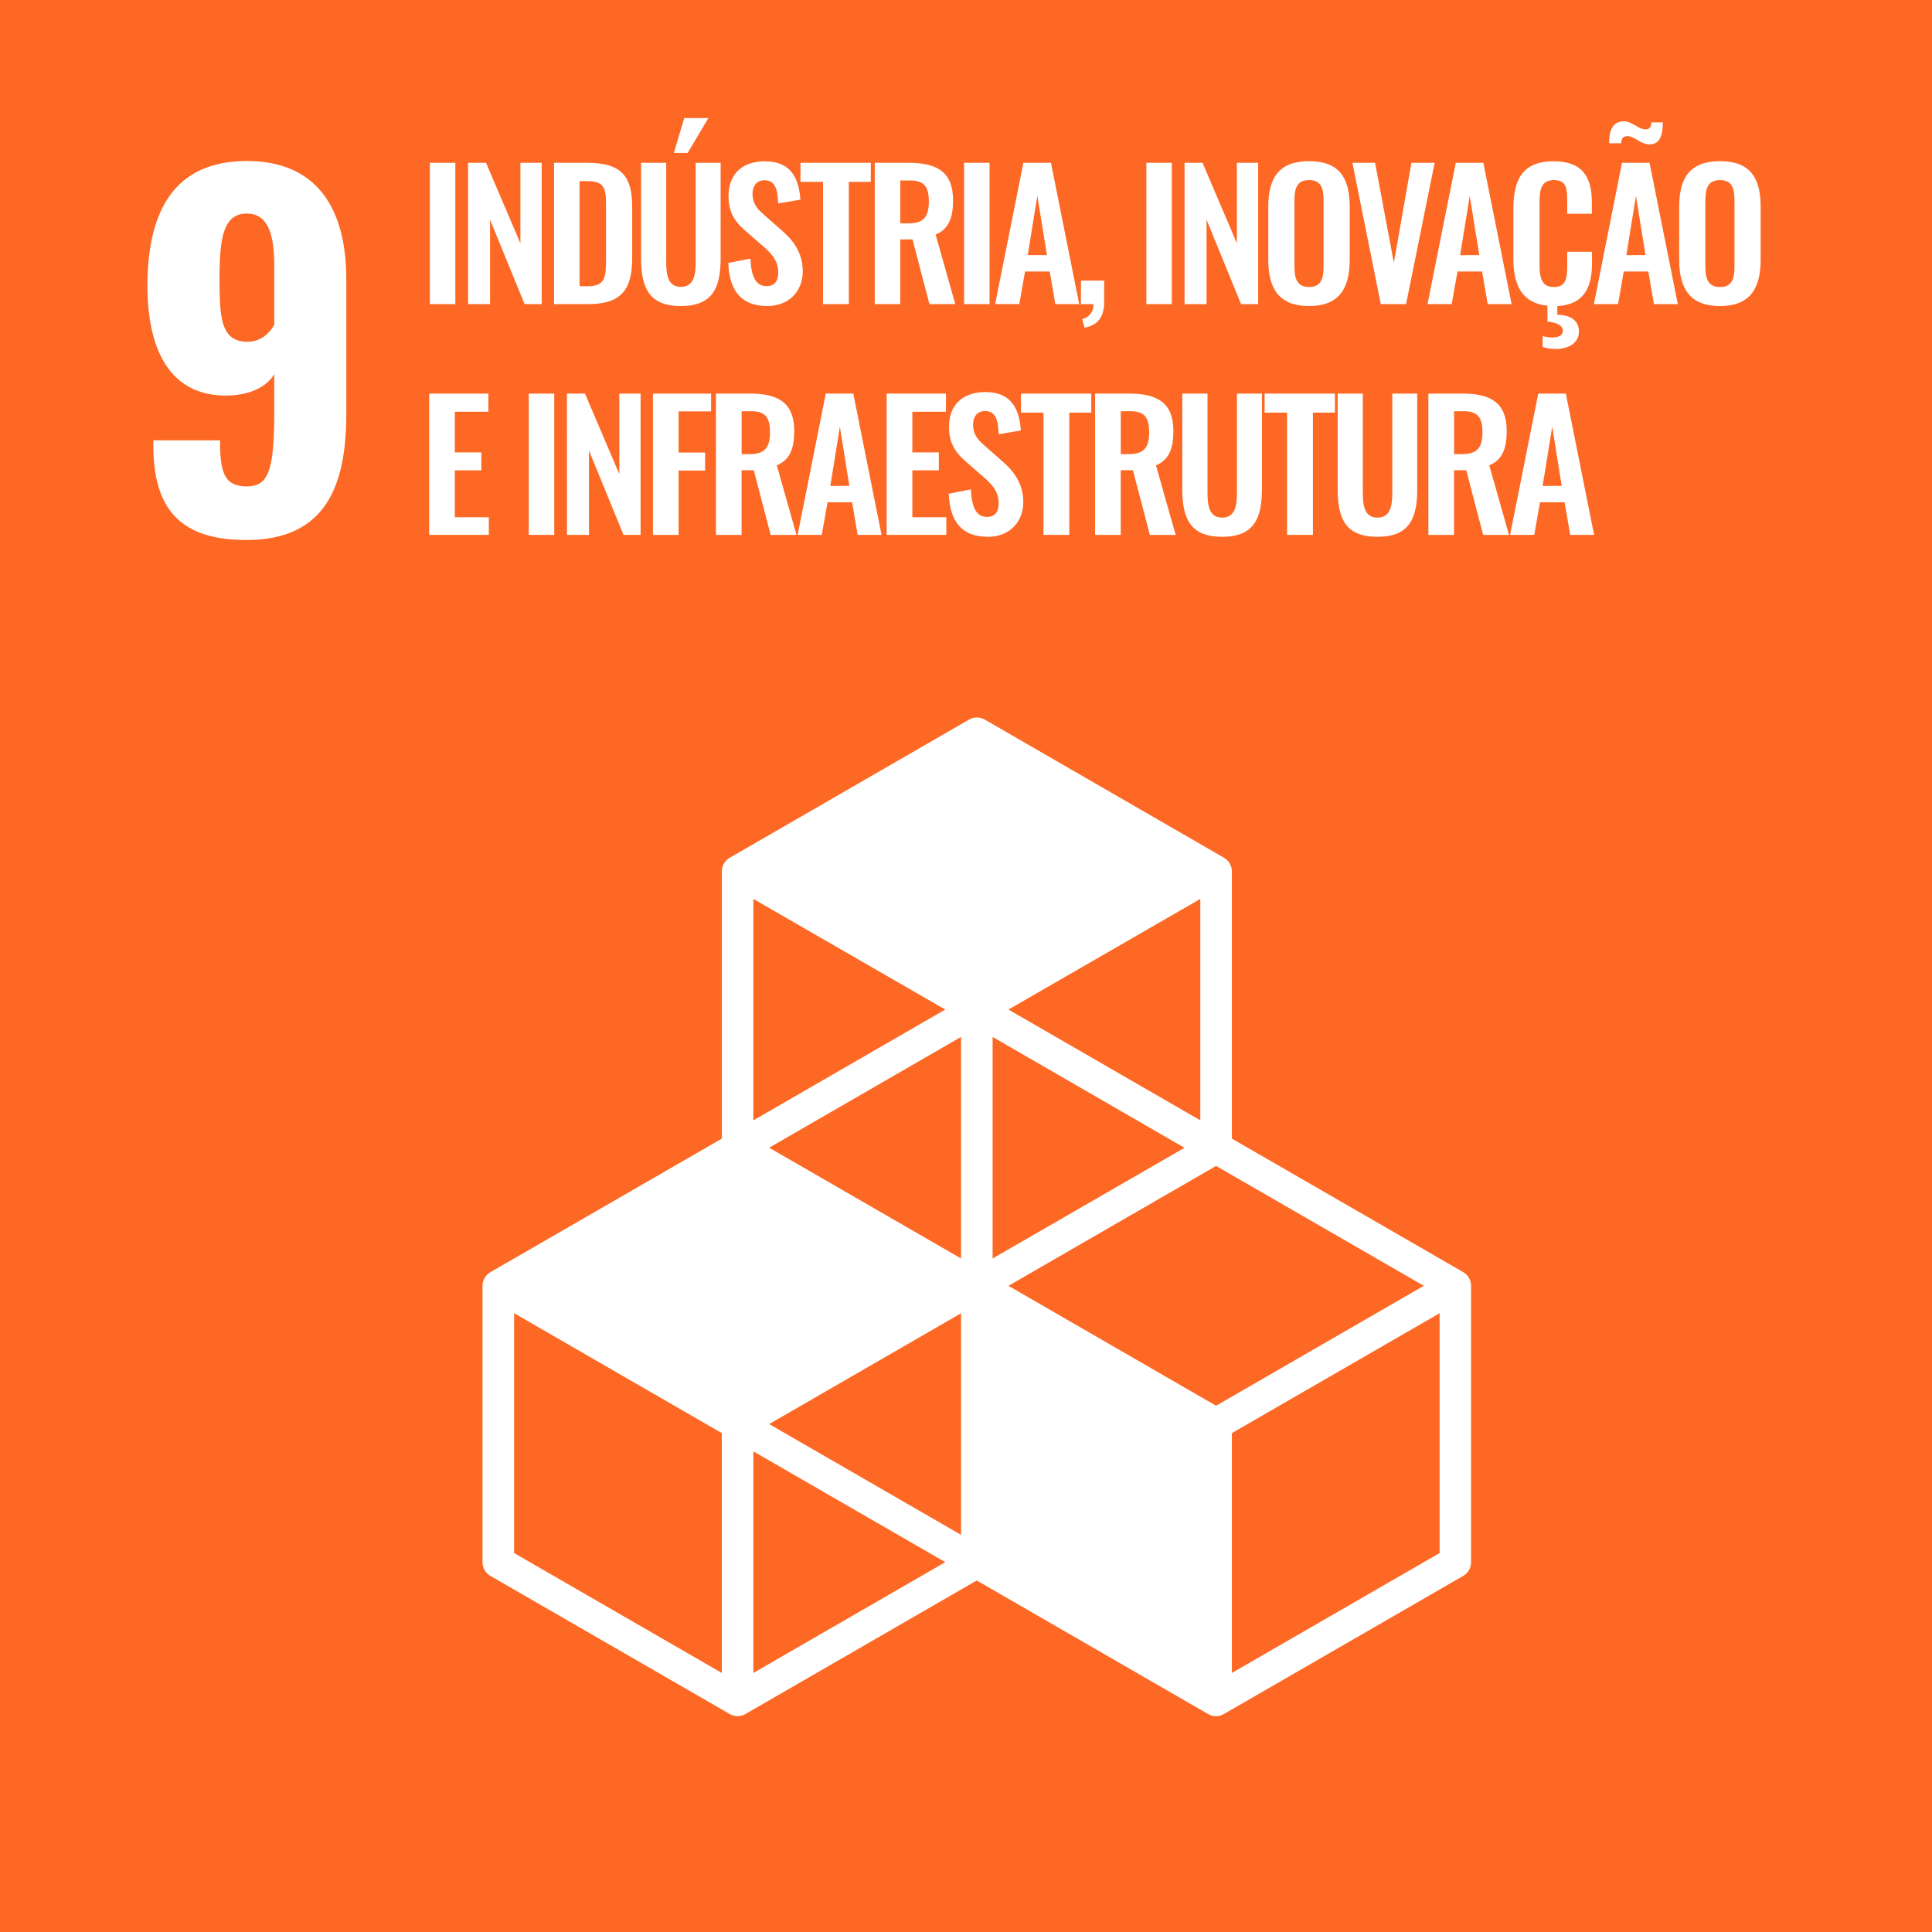
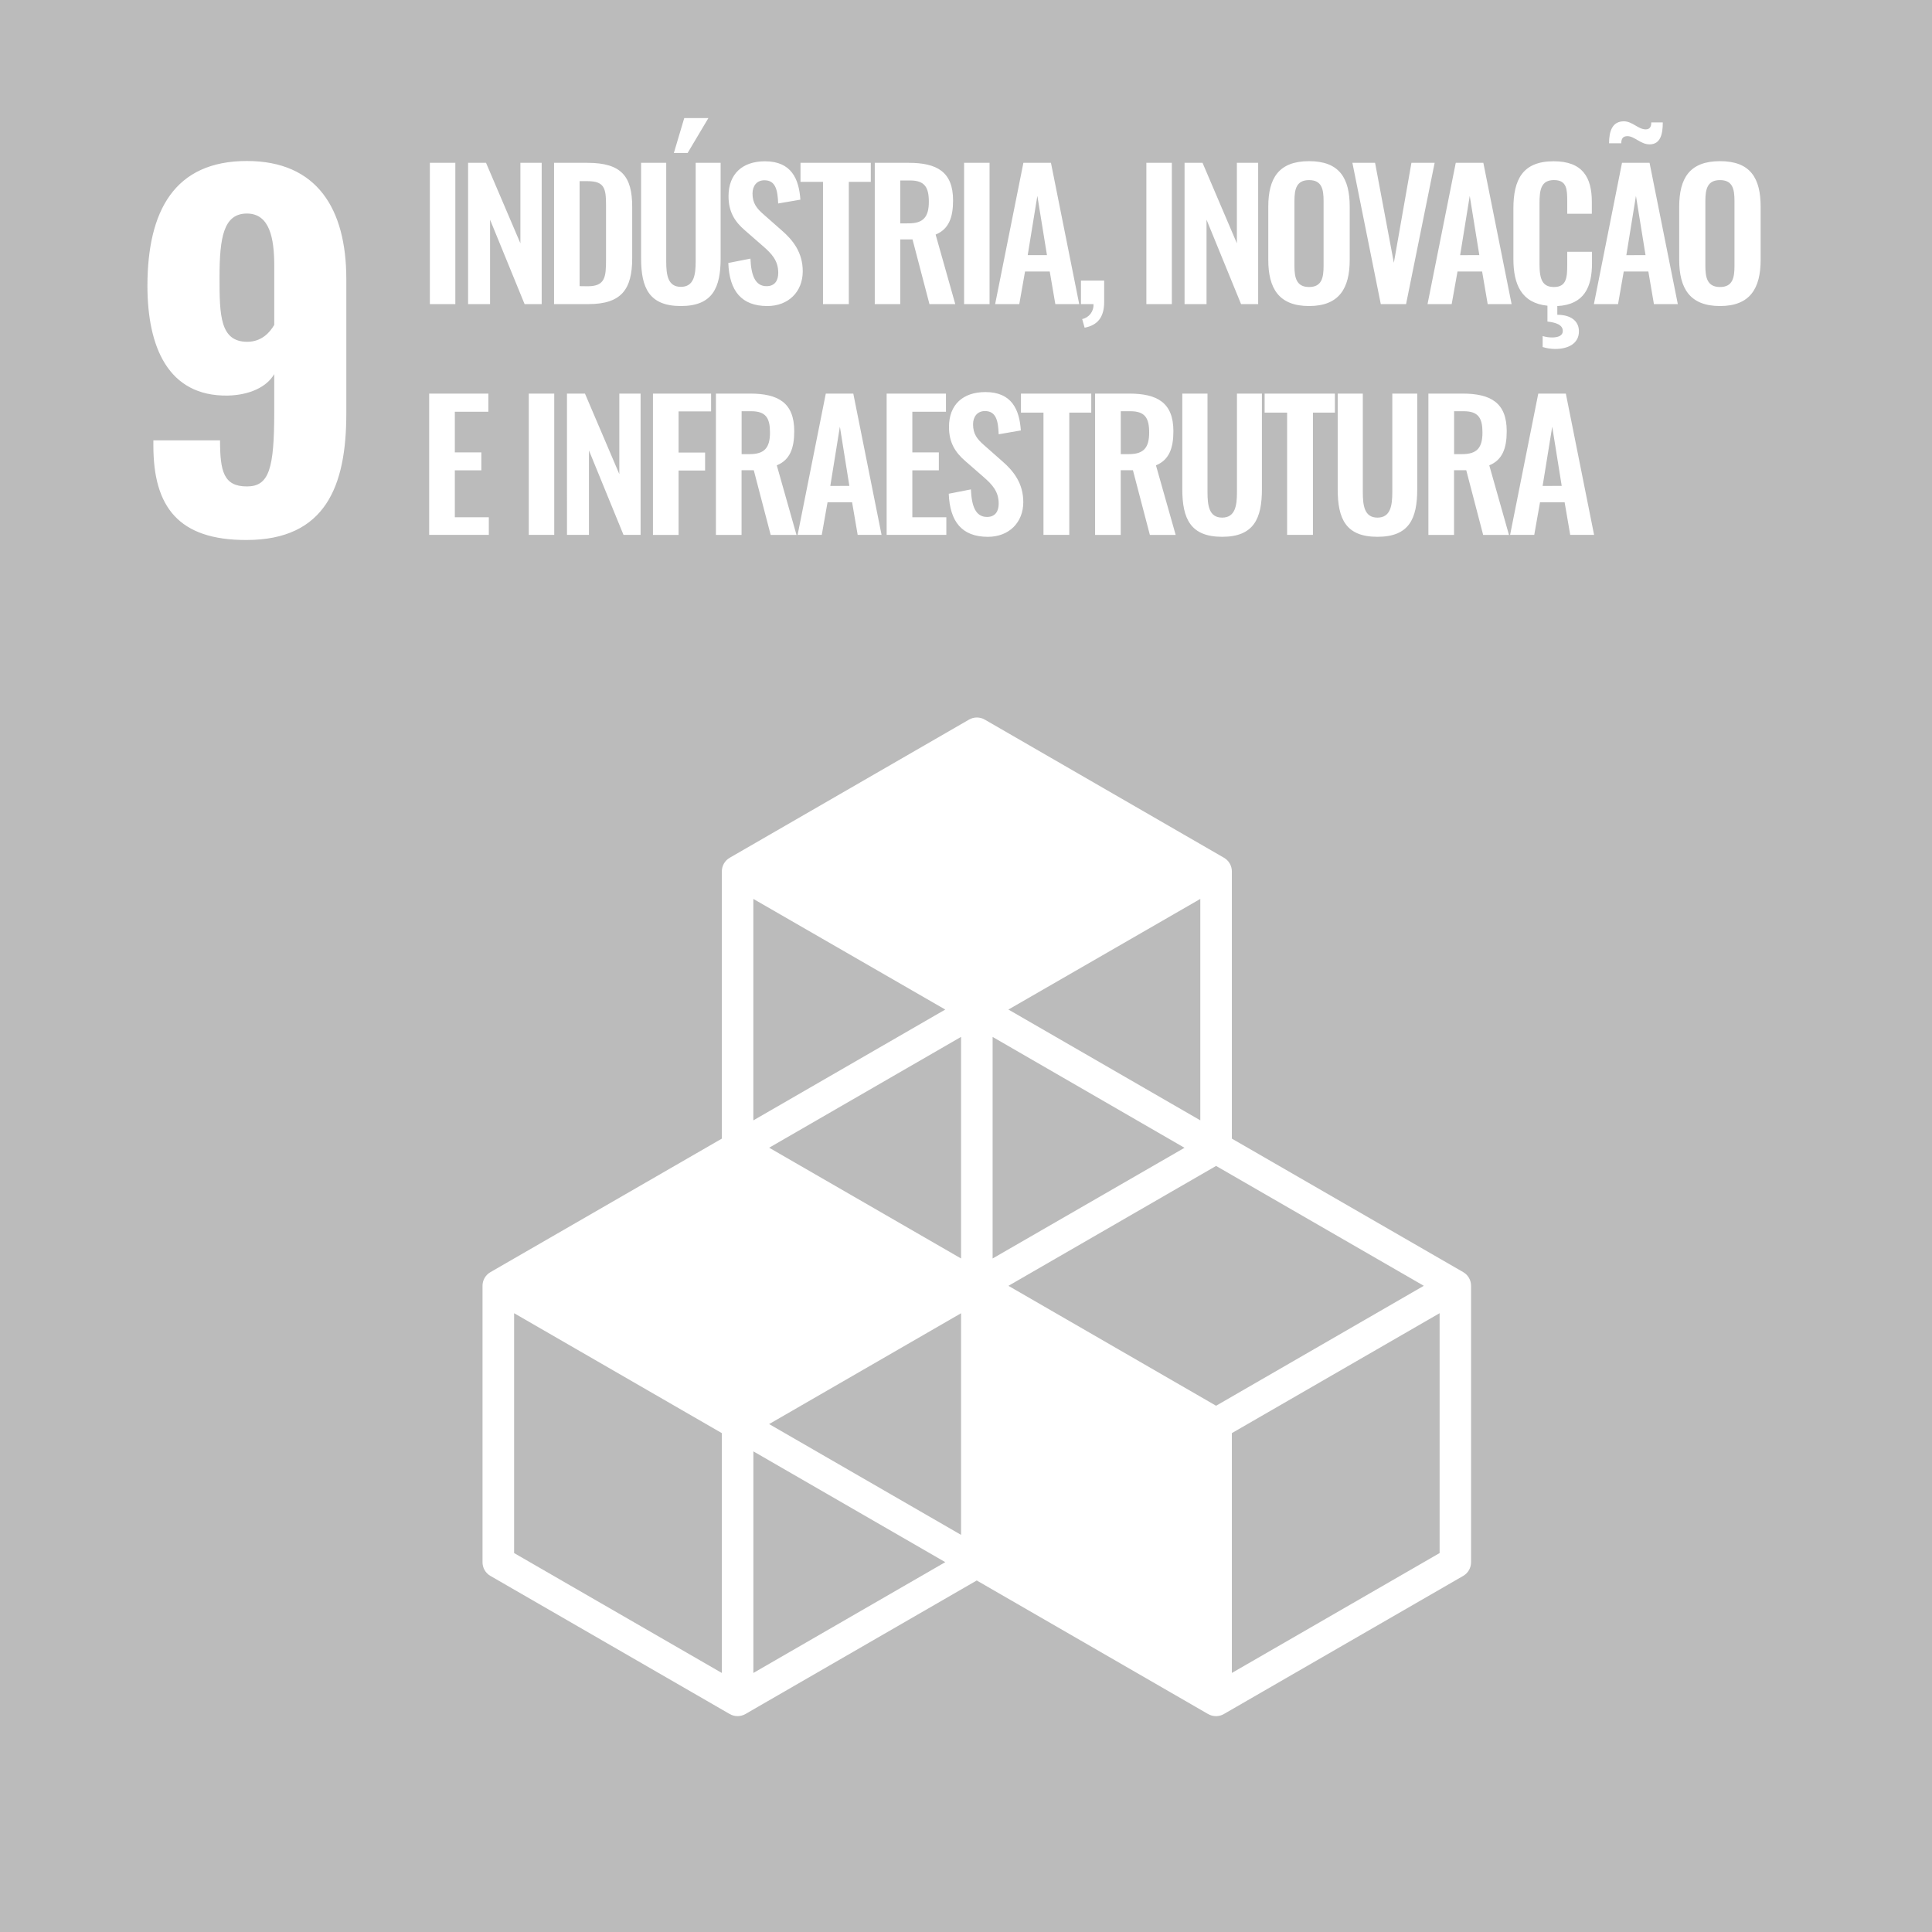
- <svg xmlns="http://www.w3.org/2000/svg" viewBox="0 0 720 720">
+ <svg xmlns="http://www.w3.org/2000/svg" width="720" height="720" viewBox="0 0 720 720" fill="none">
+   <g clip-path="url(#clip0_342_78)">
+     <path d="M-1.08 -1.08H721.08V721.08H-1.08V-1.08Z" fill="#BBBBBB" />
+     <path d="M57.16 166.11V164.11H82C82 175.67 83.36 181.28 92 181.28C100.33 181.28 102.2 174.65 102.2 153.4V139.42C99.31 144.35 92.85 147.24 84.86 147.42C62.59 147.76 54.94 129.23 54.94 106.42C55 78.56 65 60 92 60C118.18 60 129.06 77.85 129.06 104V154.15C129.06 181.01 121.41 201.24 91.83 201.24C66.51 201.3 57.16 188.89 57.16 166.11ZM102.21 121.06V99.13C102.21 88.76 100.51 79.58 92.01 79.58C83.34 79.58 81.81 88.42 81.81 103.38C81.81 117.49 81.98 127.38 92.18 127.38C97.45 127.35 100.51 124 102.21 121.06ZM160.2 60.68H169.69V113.33H160.2V60.68ZM174.44 60.68H181.13L193.94 90.68V60.68H201.87V113.33H195.5L182.63 81.87V113.33H174.44V60.68ZM206.48 60.68H218.9C231.7 60.68 235.6 65.82 235.6 77.06V96.24C235.6 107.81 231.6 113.33 219.29 113.33H206.48V60.68ZM219.03 106.68C225.59 106.68 225.85 103.17 225.85 96.6V76.41C225.85 70.11 225.2 67.51 218.9 67.51H216V106.64L219.03 106.68ZM238.92 96.3V60.68H248.28V97.41C248.28 102.41 248.86 106.9 253.74 106.9C258.62 106.9 259.26 102.41 259.26 97.41V60.68H268.56V96.3C268.56 107.3 265.5 114.05 253.74 114.05C241.98 114.05 238.92 107.35 238.92 96.3ZM255 44H264L256.26 57H251.13L255 44ZM271.42 98L279.67 96.38C279.93 102.62 281.43 106.65 285.67 106.65C288.73 106.65 290.03 104.57 290.03 101.71C290.03 97.16 287.69 94.62 284.24 91.63L277.61 85.85C273.84 82.6 271.5 78.96 271.5 73.11C271.5 64.79 276.7 60.11 285.09 60.11C294.97 60.11 297.76 66.74 298.28 74.41L290 75.83C289.8 70.89 289.09 67.18 284.86 67.18C282 67.18 280.44 69.33 280.44 72.12C280.44 75.7 281.94 77.65 284.73 80.05L291.3 85.84C295.59 89.54 299.16 94.16 299.16 101.11C299.16 108.72 293.83 114.05 285.97 114.05C276.36 114.05 271.81 108.46 271.42 98ZM306.71 67.77H298.32V60.68H324.52V67.77H316.33V113.33H306.71V67.77ZM326 60.68H338.67C349.2 60.68 355.18 64.06 355.18 74.68C355.18 80.98 353.62 85.4 348.68 87.42L356 113.33H346.38L340.07 89.22H335.5V113.33H326V60.68ZM338.61 83.24C344.13 83.24 346.15 80.83 346.15 75.18C346.15 69.85 344.65 67.25 339.15 67.25H335.5V83.25L338.61 83.24ZM359.29 60.68H368.78V113.33H359.29V60.68ZM381.39 60.68H391.66L402.19 113.33H393.29L391.21 101.18H382L379.86 113.33H370.86L381.39 60.68ZM390.17 95.07L386.59 73L383 95.07H390.17ZM403.3 118.92C404.554 118.644 405.668 117.929 406.442 116.904C407.215 115.879 407.598 114.612 407.52 113.33H402.84V104.56H411.49V112.56C411.49 118.15 409.08 121.21 404.21 122.12L403.3 118.92ZM427.22 60.68H436.71V113.33H427.22V60.68ZM441.45 60.68H448.15L460.95 90.68V60.68H468.88V113.33H462.51L449.64 81.87V113.33H441.45V60.68ZM472.65 96.82V77.06C472.65 66.4 476.55 60.06 487.86 60.06C499.17 60.06 503 66.4 503 77.06V96.82C503 107.42 499.1 114.05 487.85 114.05C476.6 114.05 472.65 107.48 472.65 96.82ZM493.26 99.1V74.85C493.26 70.43 492.54 67.12 487.86 67.12C483.18 67.12 482.4 70.43 482.4 74.85V99.1C482.4 103.45 483.12 106.96 487.86 106.96C492.6 106.96 493.26 103.45 493.26 99.1ZM504 60.68H512.45L519.45 97.93L526 60.68H534.65L524 113.33H514.58L504 60.68ZM542.52 60.68H552.8L563.33 113.33H554.42L552.34 101.18H543.17L541 113.33H532L542.52 60.68ZM551.3 95.07L547.73 73L544.15 95.1L551.3 95.07ZM584.06 79.66V75.11C584.06 70.69 584 67.11 579.12 67.11C574.24 67.11 573.73 70.88 573.73 75.69V98.51C573.73 104.23 574.9 106.96 579.12 106.96C583.87 106.96 584.06 103.26 584.06 98.58V93.83H593.29V98.06C593.29 106.96 590.43 113.53 580.36 114.06V117.31C585.17 117.31 588.42 119.45 588.42 123.48C588.42 128.1 584.32 130.05 579.58 130.05C577.993 130.036 576.417 129.793 574.9 129.33V125.24C576.037 125.589 577.22 125.764 578.41 125.76C580.68 125.76 582.41 125.11 582.41 123.35C582.41 121.01 579.75 120.17 576.69 119.84V113.93C567 112.94 564 106 564 96.5V77.71C564 66.92 567.44 60.1 579 60.1C589.79 60.1 593.23 66.1 593.23 75.24V79.66H584.06ZM604.47 60.68H614.74L625.27 113.33H616.37L614.29 101.18H605.12L603 113.33H594L604.47 60.68ZM606.47 50.74C604.78 50.74 604.2 51.74 604.2 53.4H599.65C599.65 48.72 600.95 45.21 605.17 45.21C608.36 45.21 610.5 48.21 613.3 48.21C614.8 48.21 615.38 47.3 615.38 45.61H619.67C619.67 49.71 618.96 53.8 614.73 53.8C611.36 53.79 609.15 50.74 606.48 50.74H606.47ZM613.24 95.07L609.67 73L606.09 95.1L613.24 95.07ZM625.79 96.82V77.06C625.79 66.4 629.69 60.06 641 60.06C652.31 60.06 656.14 66.36 656.14 77.06V96.82C656.14 107.42 652.24 114.05 641 114.05C629.76 114.05 625.79 107.48 625.79 96.82ZM646.39 99.1V74.85C646.39 70.43 645.68 67.12 641 67.12C636.32 67.12 635.54 70.43 635.54 74.85V99.1C635.54 103.45 636.25 106.96 641 106.96C645.75 106.96 646.39 103.45 646.39 99.1ZM159.94 146.68H182V153.44H169.5V168.59H179.38V175.28H169.5V192.77H182.17V199.33H159.94V146.68ZM197.06 146.68H206.55V199.33H197.06V146.68ZM211.29 146.68H218L230.8 176.68V146.68H238.73V199.33H232.36L219.49 167.87V199.33H211.3L211.29 146.68ZM243.34 146.68H265V153.31H252.89V168.65H262.77V175.35H252.89V199.35H243.34V146.68ZM266.8 146.68H279.48C290.01 146.68 295.99 150.06 295.99 160.68C295.99 166.98 294.43 171.4 289.49 173.42L296.83 199.35H287.21L280.91 175.24H276.36V199.35H266.8V146.68ZM279.41 169.24C284.94 169.24 286.95 166.83 286.95 161.18C286.95 155.85 285.46 153.25 279.95 153.25H276.38V169.25L279.41 169.24ZM307.75 146.68H318L328.53 199.33H319.63L317.55 187.18H308.4L306.25 199.33H297.25L307.75 146.68ZM316.53 181.07L313 159L309.43 181.1L316.53 181.07ZM330.43 146.68H352.53V153.44H340V168.59H349.88V175.28H340V192.77H352.67V199.33H330.43V146.68ZM353.57 184L361.83 182.38C362.09 188.62 363.58 192.65 367.83 192.65C370.88 192.65 372.18 190.57 372.18 187.71C372.18 183.16 369.84 180.62 366.4 177.63L359.77 171.85C356 168.6 353.66 164.96 353.66 159.11C353.66 150.79 358.86 146.11 367.24 146.11C377.12 146.11 379.92 152.74 380.44 160.41L372.18 161.84C371.99 156.9 371.27 153.19 367.05 153.19C364.19 153.19 362.63 155.34 362.63 158.13C362.63 161.71 364.12 163.66 366.92 166.06L373.48 171.85C377.77 175.55 381.35 180.17 381.35 187.12C381.35 194.73 376.02 200.06 368.15 200.06C358.51 200.05 354 194.46 353.57 184ZM388.87 153.77H380.48V146.68H406.68V153.77H398.49V199.33H388.87V153.77ZM408.11 146.68H420.78C431.31 146.68 437.29 150.06 437.29 160.68C437.29 166.98 435.73 171.4 430.79 173.42L438.14 199.35H428.52L422.21 175.24H417.66V199.35H408.11V146.68ZM420.72 169.24C426.24 169.24 428.26 166.83 428.26 161.18C428.26 155.85 426.76 153.25 421.26 153.25H417.68V169.25L420.72 169.24ZM440.61 182.3V146.68H450V183.41C450 188.41 450.58 192.9 455.46 192.9C460.34 192.9 460.98 188.41 460.98 183.41V146.68H470.28V182.3C470.28 193.3 467.22 200.05 455.46 200.05C443.7 200.05 440.61 193.35 440.61 182.3ZM479.67 153.77H471.29V146.68H497.48V153.77H489.29V199.33H479.67V153.77ZM498.52 182.3V146.68H507.88V183.41C507.88 188.41 508.47 192.9 513.34 192.9C518.21 192.9 518.87 188.41 518.87 183.41V146.68H528.16V182.3C528.16 193.3 525.16 200.05 513.34 200.05C501.52 200.05 498.52 193.35 498.52 182.3ZM532.32 146.68H545C555.53 146.68 561.51 150.06 561.51 160.68C561.51 166.98 559.95 171.4 555.01 173.42L562.35 199.35H552.73L546.43 175.24H541.88V199.35H532.32V146.68ZM544.93 169.24C550.46 169.24 552.47 166.83 552.47 161.18C552.47 155.85 550.98 153.25 545.47 153.25H541.9V169.25L544.93 169.24ZM573.27 146.68H583.54L594.07 199.33H585.17L583.09 187.18H573.92L571.77 199.33H562.77L573.27 146.68ZM582 181.07L578.47 159L574.89 181.1L582 181.07ZM545.32 474.1L459.08 424.33V324.76C459.081 323.727 458.81 322.711 458.294 321.816C457.778 320.92 457.035 320.177 456.14 319.66L367 268.18C366.106 267.664 365.092 267.392 364.06 267.392C363.028 267.392 362.014 267.664 361.12 268.18L271.95 319.66C271.054 320.175 270.309 320.918 269.793 321.814C269.277 322.71 269.007 323.726 269.01 324.76V424.33L182.76 474.1C181.864 474.614 181.121 475.355 180.604 476.249C180.088 477.143 179.817 478.158 179.82 479.19V582.19C179.817 583.224 180.087 584.24 180.603 585.136C181.119 586.032 181.864 586.775 182.76 587.29L271.93 638.76C272.823 639.277 273.838 639.549 274.87 639.549C275.902 639.549 276.916 639.277 277.81 638.76L364 589L450.22 638.77C451.114 639.285 452.128 639.557 453.16 639.56C454.193 639.562 455.207 639.29 456.1 638.77L545.28 587.3C546.176 586.785 546.92 586.042 547.437 585.146C547.953 584.25 548.223 583.234 548.22 582.2V479.2C548.228 478.17 547.965 477.156 547.456 476.26C546.946 475.365 546.21 474.619 545.32 474.1ZM358.16 572L286.63 530.71L358.16 489.41V572ZM441.43 427.75L369.92 469V386.43L441.43 427.75ZM358.16 469L286.64 427.72L358.16 386.42V469ZM375.81 479.19L453.2 434.51L530.61 479.18L453.2 523.88L375.81 479.19ZM447.32 417.52L375.81 376.23L447.32 335V417.52ZM352.27 376.23L280.75 417.53V335L352.27 376.23ZM269 623.46L191.59 578.78V489.39L269 534.08V623.46ZM280.76 623.46V540.88L352.28 582.17L280.76 623.46ZM536.5 578.78L459.08 623.46V534.08L536.5 489.39V578.78Z" fill="white" />
+   </g>
  <defs>
-     <style>.cls-2{fill:#fff}</style>
+     <clipPath id="clip0_342_78">
+       <rect width="720" height="720" fill="white" />
+     </clipPath>
  </defs>
-   <path fill="#fd6925" d="M-1.08-1.08h722.16v722.16H-1.08z" id="goal_background" data-name="goal background" />
-   <g id="ENG_text_graphics" data-name="ENG text &amp; graphics">
-     <path class="cls-2" d="M57.16 166.11v-2H82c0 11.56 1.36 17.17 10 17.17 8.33 0 10.2-6.63 10.2-27.88v-13.98c-2.89 4.93-9.35 7.82-17.34 8-22.27.34-29.92-18.19-29.92-41C55 78.56 65 60 92 60c26.18 0 37.06 17.85 37.06 44v50.15c0 26.86-7.65 47.09-37.23 47.09-25.32.06-34.67-12.35-34.67-35.13zm45.05-45.05V99.13c0-10.37-1.7-19.55-10.2-19.55-8.67 0-10.2 8.84-10.2 23.8 0 14.11.17 24 10.37 24 5.27-.03 8.33-3.38 10.03-6.32zM160.2 60.68h9.49v52.65h-9.49zM174.44 60.68h6.69l12.81 30v-30h7.93v52.65h-6.37l-12.87-31.46v31.46h-8.19zM206.48 60.68h12.42c12.8 0 16.7 5.14 16.7 16.38v19.18c0 11.57-4 17.09-16.31 17.09h-12.81zm12.55 46c6.56 0 6.82-3.51 6.82-10.08V76.41c0-6.3-.65-8.9-6.95-8.9H216v39.13zM238.92 96.3V60.68h9.36v36.73c0 5 .58 9.49 5.46 9.49s5.52-4.49 5.52-9.49V60.68h9.3V96.3c0 11-3.06 17.75-14.82 17.75s-14.82-6.7-14.82-17.75zM255 44h9l-7.74 13h-5.13zM271.42 98l8.25-1.62c.26 6.24 1.76 10.27 6 10.27 3.06 0 4.36-2.08 4.36-4.94 0-4.55-2.34-7.09-5.79-10.08l-6.63-5.78c-3.77-3.25-6.11-6.89-6.11-12.74 0-8.32 5.2-13 13.59-13 9.88 0 12.67 6.63 13.19 14.3L290 75.83c-.2-4.94-.91-8.65-5.14-8.65-2.86 0-4.42 2.15-4.42 4.94 0 3.58 1.5 5.53 4.29 7.93l6.57 5.79c4.29 3.7 7.86 8.32 7.86 15.27 0 7.61-5.33 12.94-13.19 12.94-9.61 0-14.16-5.59-14.55-16.05zM306.71 67.77h-8.39v-7.09h26.2v7.09h-8.19v45.56h-9.62zM326 60.68h12.67c10.53 0 16.51 3.38 16.51 14 0 6.3-1.56 10.72-6.5 12.74l7.32 25.91h-9.62l-6.31-24.11h-4.57v24.11H326zm12.61 22.56c5.52 0 7.54-2.41 7.54-8.06 0-5.33-1.5-7.93-7-7.93h-3.65v16zM359.29 60.68h9.49v52.65h-9.49zM381.39 60.68h10.27l10.53 52.65h-8.9l-2.08-12.15H382l-2.14 12.15h-9zm8.78 34.39L386.59 73 383 95.07zM403.3 118.92a5.39 5.39 0 004.22-5.59h-4.68v-8.77h8.65v8c0 5.59-2.41 8.65-7.28 9.56zM427.22 60.68h9.49v52.65h-9.49zM441.45 60.68h6.7l12.8 30v-30h7.93v52.65h-6.37l-12.87-31.46v31.46h-8.19zM472.65 96.82V77.06c0-10.66 3.9-17 15.21-17S503 66.4 503 77.06v19.76c0 10.6-3.9 17.23-15.15 17.23s-15.2-6.57-15.2-17.23zm20.61 2.28V74.85c0-4.42-.72-7.73-5.4-7.73s-5.46 3.31-5.46 7.73V99.1c0 4.35.72 7.86 5.46 7.86s5.4-3.51 5.4-7.86zM504 60.68h8.45l7 37.25L526 60.68h8.65L524 113.33h-9.42zM542.52 60.68h10.28l10.53 52.65h-8.91l-2.08-12.15h-9.17L541 113.33h-9zm8.78 34.39L547.73 73l-3.58 22.1zM584.06 79.66v-4.55c0-4.42-.06-8-4.94-8s-5.39 3.77-5.39 8.58v22.82c0 5.72 1.17 8.45 5.39 8.45 4.75 0 4.94-3.7 4.94-8.38v-4.75h9.23v4.23c0 8.9-2.86 15.47-12.93 16v3.25c4.81 0 8.06 2.14 8.06 6.17 0 4.62-4.1 6.57-8.84 6.57a16.52 16.52 0 01-4.68-.72v-4.09a11.83 11.83 0 003.51.52c2.27 0 4-.65 4-2.41 0-2.34-2.66-3.18-5.72-3.51v-5.91C567 112.94 564 106 564 96.5V77.71c0-10.79 3.44-17.61 15-17.61 10.79 0 14.23 6 14.23 15.14v4.42zM604.47 60.68h10.27l10.53 52.65h-8.9l-2.08-12.15h-9.17L603 113.33h-9zm2-9.94c-1.69 0-2.27 1-2.27 2.66h-4.55c0-4.68 1.3-8.19 5.52-8.19 3.19 0 5.33 3 8.13 3 1.5 0 2.08-.91 2.08-2.6h4.29c0 4.1-.71 8.19-4.94 8.19-3.37-.01-5.58-3.06-8.25-3.06zm6.77 44.33L609.67 73l-3.58 22.1zM625.79 96.82V77.06c0-10.66 3.9-17 15.21-17s15.14 6.3 15.14 17v19.76c0 10.6-3.9 17.23-15.14 17.23s-15.21-6.57-15.21-17.23zm20.6 2.28V74.85c0-4.42-.71-7.73-5.39-7.73s-5.46 3.31-5.46 7.73V99.1c0 4.35.71 7.86 5.46 7.86s5.39-3.51 5.39-7.86zM159.94 146.68H182v6.76h-12.5v15.15h9.88v6.69h-9.88v17.49h12.67v6.56h-22.23zM197.06 146.68h9.49v52.65h-9.49zM211.29 146.68H218l12.8 30v-30h7.93v52.65h-6.37l-12.87-31.46v31.46h-8.19zM243.34 146.68H265v6.63h-12.11v15.34h9.88v6.7h-9.88v24h-9.55zM266.8 146.68h12.68c10.53 0 16.51 3.38 16.51 14 0 6.3-1.56 10.72-6.5 12.74l7.34 25.93h-9.62l-6.3-24.11h-4.55v24.11h-9.56zm12.61 22.56c5.53 0 7.54-2.41 7.54-8.06 0-5.33-1.49-7.93-7-7.93h-3.57v16zM307.75 146.68H318l10.53 52.65h-8.9l-2.08-12.15h-9.15l-2.15 12.15h-9zm8.78 34.39L313 159l-3.57 22.1zM330.43 146.68h22.1v6.76H340v15.15h9.88v6.69H340v17.49h12.67v6.56h-22.24zM353.57 184l8.26-1.62c.26 6.24 1.75 10.27 6 10.27 3.05 0 4.35-2.08 4.35-4.94 0-4.55-2.34-7.09-5.78-10.08l-6.63-5.78c-3.77-3.25-6.11-6.89-6.11-12.74 0-8.32 5.2-13 13.58-13 9.88 0 12.68 6.63 13.2 14.3l-8.26 1.43c-.19-4.94-.91-8.65-5.13-8.65-2.86 0-4.42 2.15-4.42 4.94 0 3.58 1.49 5.53 4.29 7.93l6.56 5.79c4.29 3.7 7.87 8.32 7.87 15.27 0 7.61-5.33 12.94-13.2 12.94-9.64-.01-14.15-5.6-14.58-16.06zM388.87 153.77h-8.39v-7.09h26.2v7.09h-8.19v45.56h-9.62zM408.11 146.68h12.67c10.53 0 16.51 3.38 16.51 14 0 6.3-1.56 10.72-6.5 12.74l7.35 25.93h-9.62l-6.31-24.11h-4.55v24.11h-9.55zm12.61 22.56c5.52 0 7.54-2.41 7.54-8.06 0-5.33-1.5-7.93-7-7.93h-3.58v16zM440.61 182.3v-35.62H450v36.73c0 5 .58 9.49 5.46 9.49s5.52-4.49 5.52-9.49v-36.73h9.3v35.62c0 11-3.06 17.75-14.82 17.75s-14.85-6.7-14.85-17.75zM479.67 153.77h-8.38v-7.09h26.19v7.09h-8.19v45.56h-9.62zM498.52 182.3v-35.62h9.36v36.73c0 5 .59 9.49 5.46 9.49s5.53-4.49 5.53-9.49v-36.73h9.29v35.62c0 11-3 17.75-14.82 17.75s-14.82-6.7-14.82-17.75zM532.32 146.68H545c10.53 0 16.51 3.38 16.51 14 0 6.3-1.56 10.72-6.5 12.74l7.34 25.93h-9.62l-6.3-24.11h-4.55v24.11h-9.56zm12.61 22.56c5.53 0 7.54-2.41 7.54-8.06 0-5.33-1.49-7.93-7-7.93h-3.57v16zM573.27 146.68h10.27l10.53 52.65h-8.9l-2.08-12.15h-9.17l-2.15 12.15h-9zm8.73 34.39L578.47 159l-3.58 22.1zM545.32 474.1l-86.24-49.77v-99.57a5.88 5.88 0 00-2.94-5.1L367 268.18a5.88 5.88 0 00-5.88 0l-89.17 51.48a5.86 5.86 0 00-2.94 5.1v99.57l-86.25 49.77a5.85 5.85 0 00-2.94 5.09v103a5.86 5.86 0 002.94 5.1l89.17 51.47a5.87 5.87 0 005.88 0L364 589l86.22 49.77a5.92 5.92 0 002.94.79 5.82 5.82 0 002.94-.79l89.18-51.47a5.86 5.86 0 002.94-5.1v-103a5.85 5.85 0 00-2.9-5.1zM358.16 572l-71.53-41.29 71.53-41.3zm83.27-144.25L369.92 469v-82.57zM358.16 469l-71.52-41.28 71.52-41.3zm17.65 10.19l77.39-44.68 77.41 44.67-77.41 44.7zm71.51-61.67l-71.51-41.29L447.32 335zm-95.05-41.29l-71.52 41.3V335zM269 623.46l-77.41-44.68v-89.39L269 534.08zm11.76 0v-82.58l71.52 41.29zm255.74-44.68l-77.42 44.68v-89.38l77.42-44.69z" />
-   </g>
</svg>
